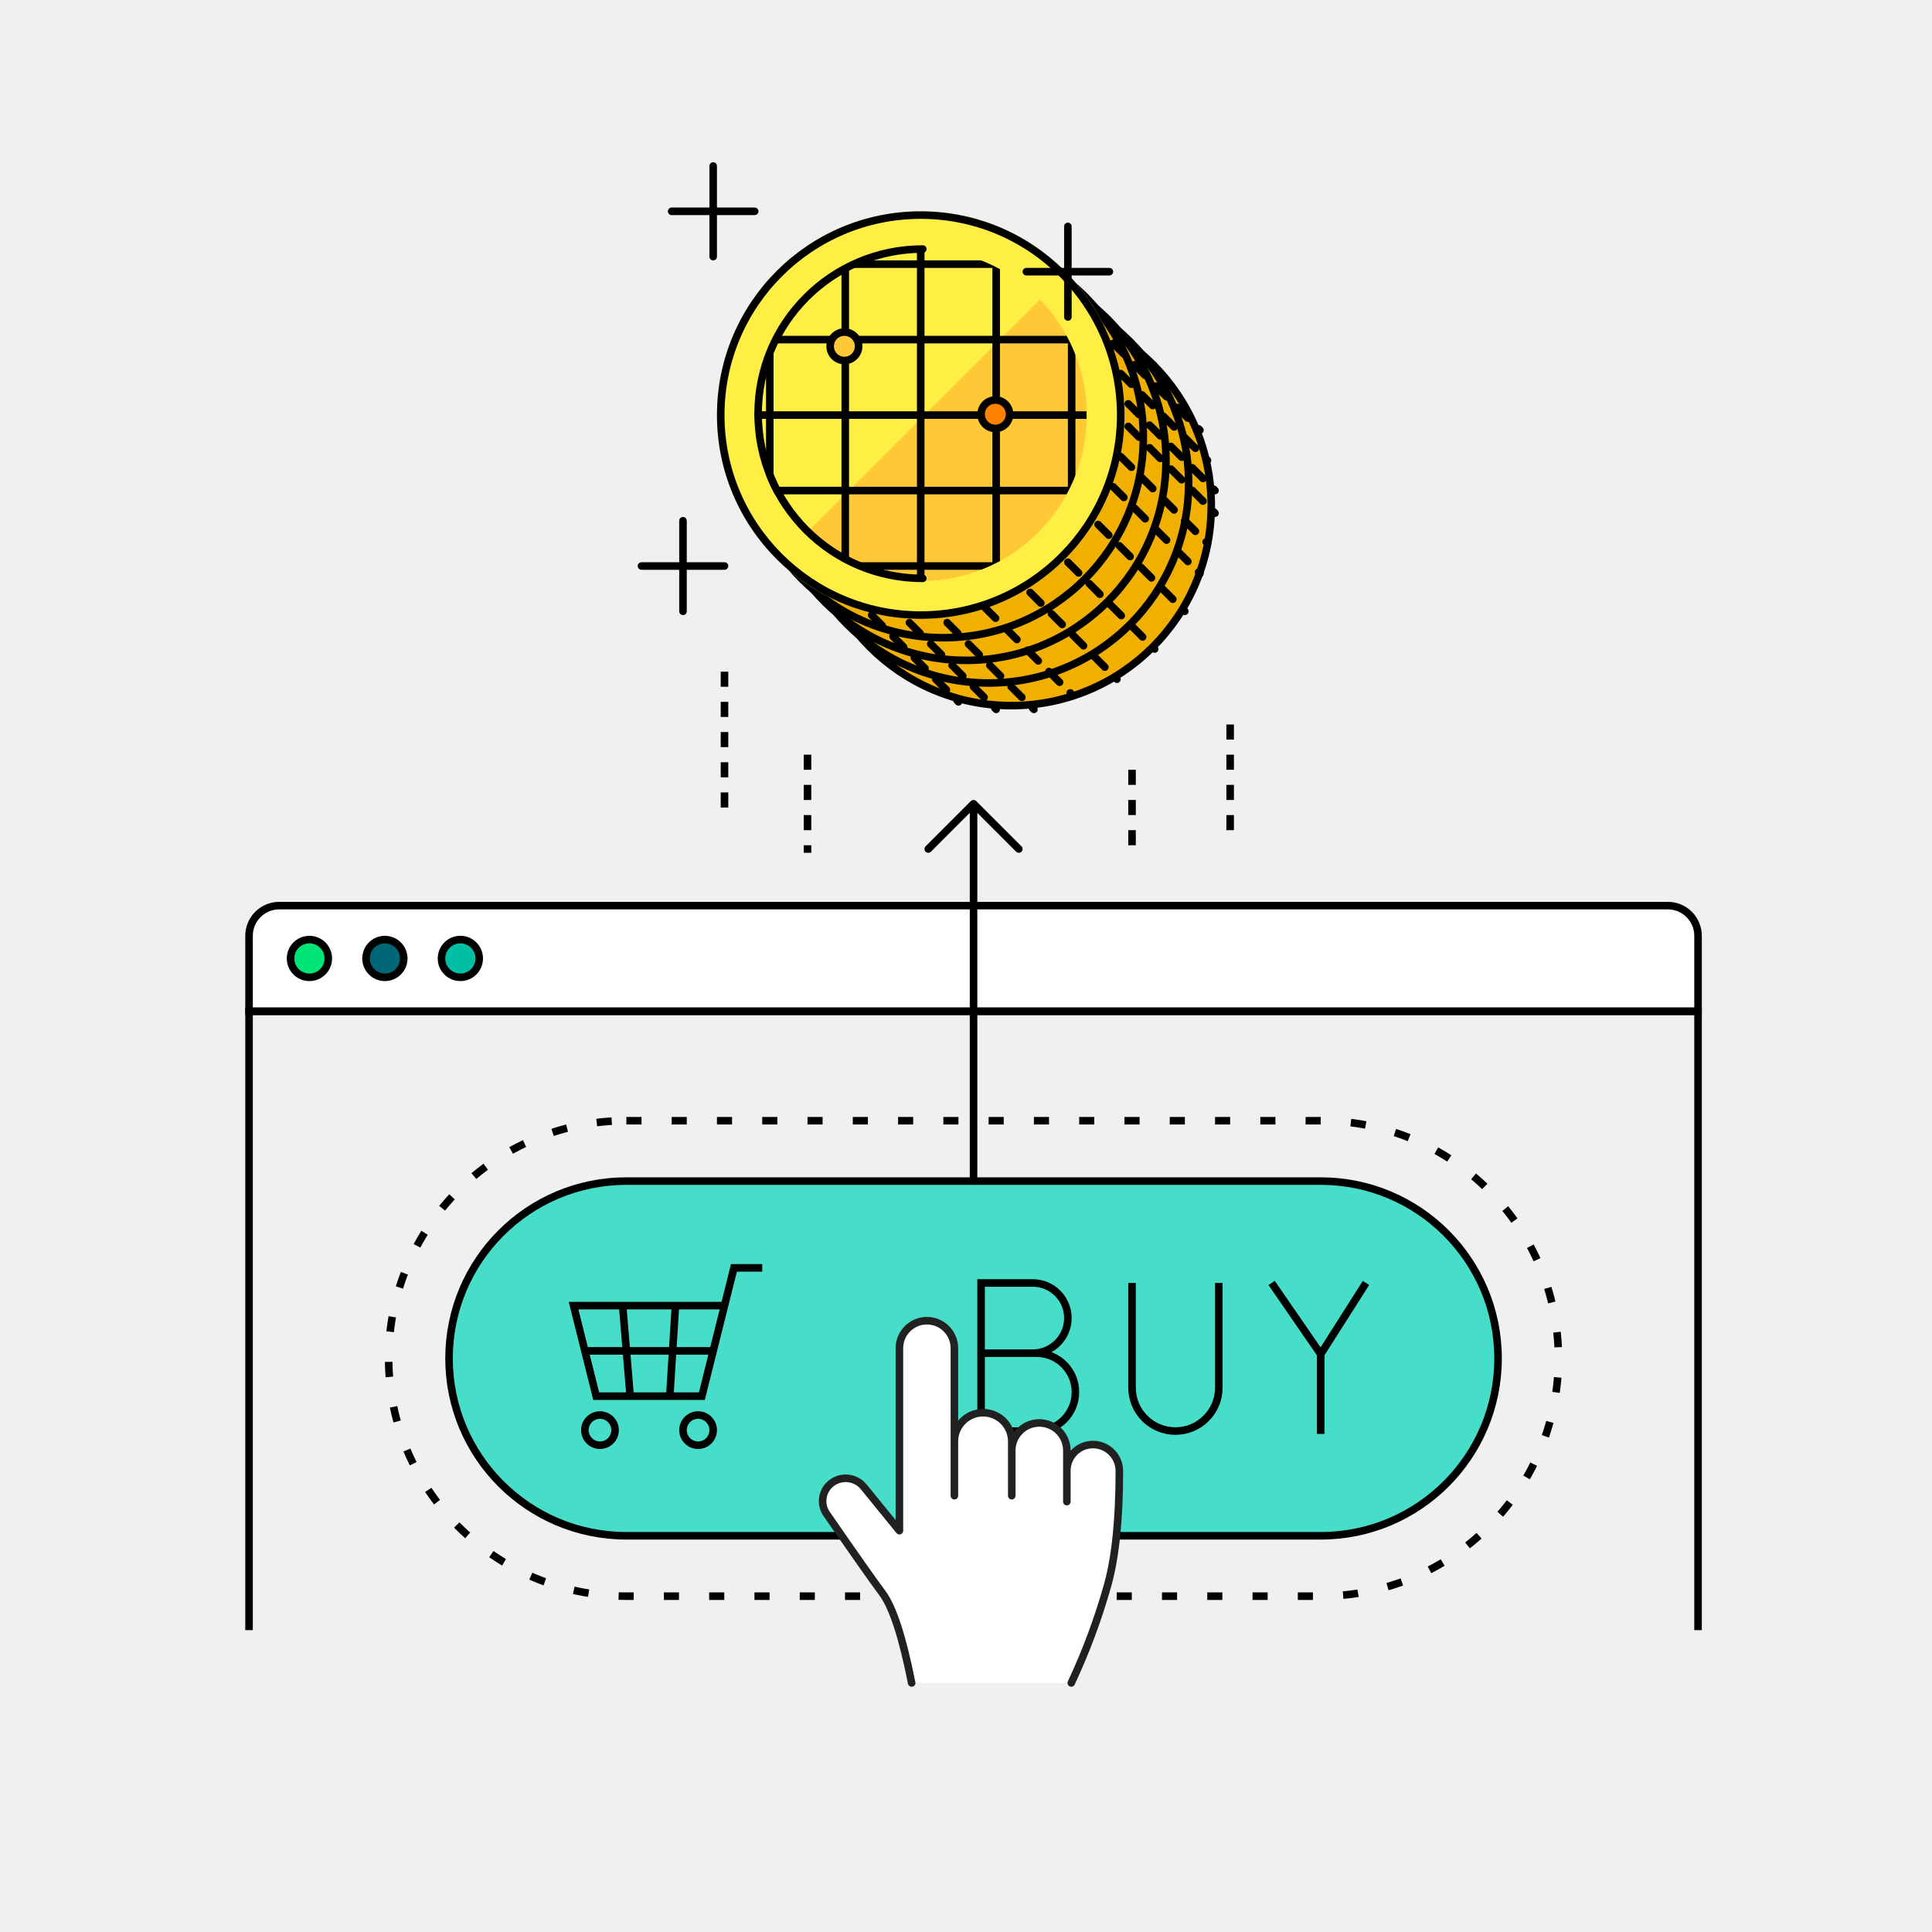
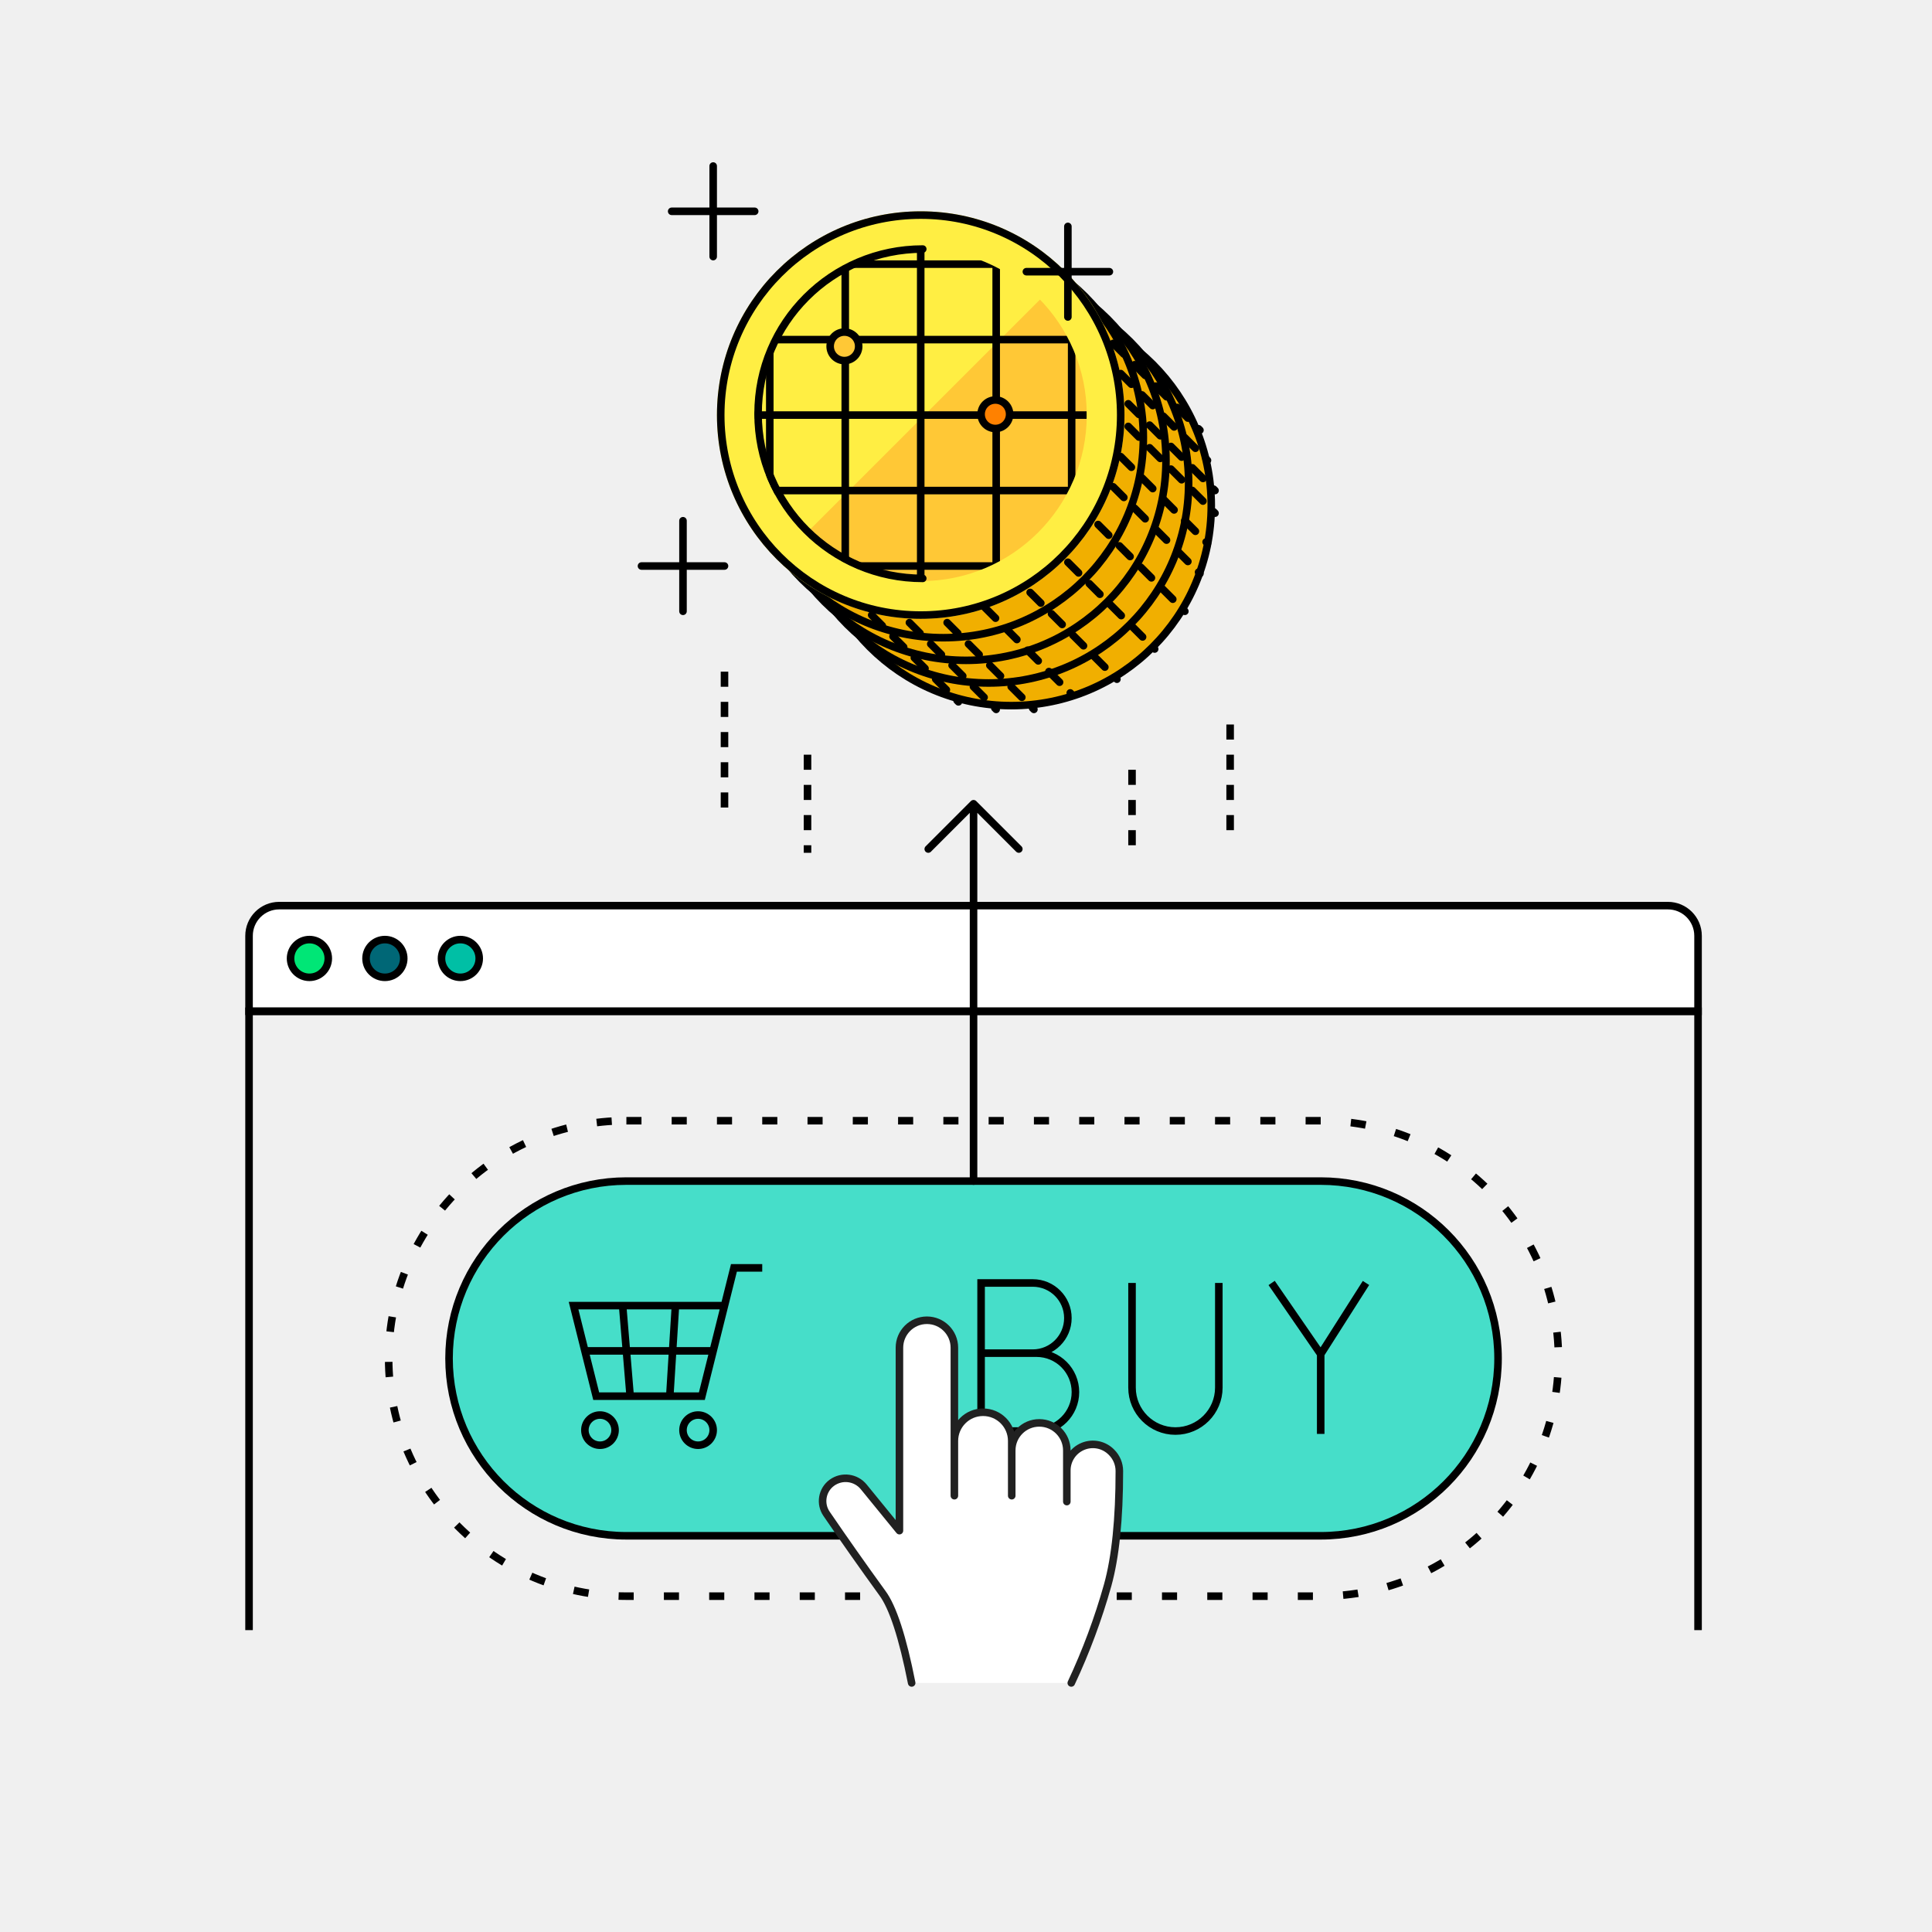
- <svg xmlns="http://www.w3.org/2000/svg" fill="none" height="256" viewBox="0 0 256 256" width="256">
+ <svg xmlns="http://www.w3.org/2000/svg" fill="none" height="256" width="256">
  <mask id="a" height="44" maskUnits="userSpaceOnUse" width="44" x="100" y="33">
    <circle cx="122" cy="55" fill="#fff" r="22" />
  </mask>
-   <path clip-rule="evenodd" d="m33 124c0-2.209 1.791-4 4-4h184c2.209 0 4 1.791 4 4v10h-192z" fill="#fff" fill-rule="evenodd" stroke="#000" />
+   <path clip-rule="evenodd" d="M33 124a4 4 0 014-4h184a4 4 0 014 4v10H33z" fill="#fff" fill-rule="evenodd" stroke="#000" />
  <circle cx="41" cy="127" fill="#00e676" r="2.5" stroke="#000" />
  <circle cx="51" cy="127" fill="#006776" r="2.5" stroke="#000" />
  <circle cx="61" cy="127" fill="#00bfa5" r="2.5" stroke="#000" />
-   <path d="m225 216v-82h-192v82" stroke="#000" />
+   <path d="M225 216v-82H33v82" stroke="#000" />
  <rect height="63" rx="31.5" stroke="#000" stroke-dasharray="2 4" width="155" x="51.5" y="148.5" />
  <rect fill="#46dec9" height="47" rx="23.5" stroke="#000" width="139" x="59.5" y="156.5" />
-   <path d="m130 179.302v-9.302h6.849c2.569 0 4.651 2.082 4.651 4.651 0 2.569-2.082 4.651-4.651 4.651zm0 0v10.321h7.34c2.85 0 5.16-2.311 5.16-5.161 0-2.85-2.31-5.16-5.16-5.16h-1.09z" stroke="#000" />
-   <path d="m150 170v13.873c0 3.175 2.574 5.75 5.75 5.75 3.176 0 5.75-2.575 5.75-5.75v-13.873" stroke="#000" />
-   <path d="m168.5 170 6.5 9.434m0 0 6-9.434m-6 9.434v10.566" stroke="#000" />
-   <path d="m96 173 1.25-5h3.75m-5 5h-6.5m6.5 0-1.5 6m-12-6h-6.5l1.5 6m5-6 1 12m-1-12h7m-6 12h-4.5l-1.5-6m6 6h5.25m.75-12-.75 12m0 0h4.25l1.5-6m-17 0h17" stroke="#000" />
+   <path d="M130 179.3V170h6.85a4.65 4.65 0 110 9.3zm0 0v10.32h7.34a5.16 5.16 0 000-10.32h-1.09zM150 170v13.87a5.75 5.75 0 0011.5 0V170M168.5 170l6.5 9.43m0 0l6-9.43m-6 9.43V190M96 173l1.25-5H101m-5 5h-6.5m6.5 0l-1.5 6m-12-6H76l1.5 6m5-6l1 12m-1-12h7m-6 12H79l-1.5-6m6 6h5.25m.75-12l-.75 12m0 0H93l1.5-6m-17 0h17" stroke="#000" />
  <circle cx="79.5" cy="189.5" r="2" stroke="#000" />
  <circle cx="92.5" cy="189.5" r="2" stroke="#000" />
-   <path d="m120.799 223c-1.2-6.076-2.497-10.048-3.889-11.917-1.218-1.634-3.678-5.129-7.379-10.482-.925-1.34-.611-3.173.707-4.129 1.33-.963 3.18-.721 4.217.552l4.722 5.799v-24.24c.033-1.988 1.654-3.583 3.643-3.583 1.988 0 3.609 1.595 3.642 3.583v19.607-7.26c.033-2.074 1.725-3.739 3.8-3.739s3.767 1.665 3.8 3.739l.001 7.26v-5.991c0-2.016 1.634-3.651 3.65-3.651s3.651 1.635 3.651 3.651v6.771-4.105c0-1.908 1.546-3.454 3.453-3.455.929 0 1.82.369 2.477 1.026s1.026 1.548 1.026 2.477c.001 6.382-.516 11.427-1.552 15.132-1.249 4.443-2.861 8.776-4.819 12.955h-10.575z" fill="#fff" />
-   <path d="m120.799 223c-1.2-6.076-2.497-10.048-3.889-11.917-1.218-1.634-3.678-5.129-7.379-10.482-.925-1.34-.611-3.173.707-4.129 1.33-.963 3.18-.721 4.217.552l4.722 5.799v-24.24c.033-1.988 1.654-3.583 3.643-3.583 1.988 0 3.609 1.595 3.642 3.583v19.607-7.26c.033-2.074 1.725-3.739 3.8-3.739s3.767 1.665 3.8 3.739l.001 7.26v-5.991c0-2.016 1.634-3.651 3.65-3.651s3.651 1.635 3.651 3.651v6.771-4.105c0-1.908 1.546-3.454 3.453-3.455.929 0 1.82.369 2.477 1.026s1.026 1.548 1.026 2.477c.001 6.382-.516 11.427-1.552 15.132-1.249 4.443-2.861 8.776-4.819 12.955" stroke="#212121" stroke-linecap="round" stroke-linejoin="round" />
-   <path d="m129 106.5v50m0-50-6 6m6-6 6 6" stroke="#000" stroke-linecap="round" />
-   <path d="m96 89v18" stroke="#000" stroke-dasharray="2 2" />
-   <path d="m107 100v13" stroke="#000" stroke-dasharray="2 2" />
-   <path d="m150 102v11" stroke="#000" stroke-dasharray="2 2" />
-   <path d="m163 96v14" stroke="#000" stroke-dasharray="2 2" />
+   <path d="M120.8 223c-1.2-6.08-2.5-10.05-3.89-11.92a462.06 462.06 0 01-7.38-10.48 3 3 0 01.7-4.13 3.1 3.1 0 014.22.55l4.73 5.8v-24.24a3.64 3.64 0 017.28 0v19.61-7.26a3.8 3.8 0 017.6 0v7.26-6a3.65 3.65 0 117.3 0v6.78-4.1a3.45 3.45 0 015.93-2.43 3.5 3.5 0 011.03 2.47c0 6.39-.52 11.43-1.55 15.14a84.32 84.32 0 01-4.82 12.95h-10.58z" fill="#fff" />
+   <path d="M120.8 223c-1.2-6.08-2.5-10.05-3.89-11.92a462.06 462.06 0 01-7.38-10.48 3 3 0 01.7-4.13 3.1 3.1 0 014.22.55l4.73 5.8v-24.24a3.64 3.64 0 017.28 0v19.61-7.26a3.8 3.8 0 017.6 0v7.26-6a3.65 3.65 0 117.3 0v6.78-4.1a3.45 3.45 0 015.93-2.43 3.5 3.5 0 011.03 2.47c0 6.39-.52 11.43-1.55 15.14a84.32 84.32 0 01-4.82 12.95" stroke="#212121" stroke-linecap="round" stroke-linejoin="round" />
+   <path d="M129 106.5v50m0-50l-6 6m6-6l6 6" stroke="#000" stroke-linecap="round" />
+   <path d="M96 89v18M107 100v13M150 102v11M163 96v14" stroke="#000" stroke-dasharray="2 2" />
  <circle cx="134" cy="67" fill="#f1af00" r="26.5" stroke="#000" />
  <circle cx="131" cy="64" fill="#f1af00" r="26.5" stroke="#000" />
  <circle cx="128" cy="61" fill="#f1af00" r="26.5" stroke="#000" />
  <circle cx="125" cy="58" fill="#f1af00" r="26.5" stroke="#000" />
  <circle cx="122" cy="55" fill="#ffee43" r="27" />
  <g mask="url(#a)">
    <circle cx="122" cy="55" fill="#ffc836" r="27" />
-     <path clip-rule="evenodd" d="m141.341 36.16-38.181 38.181c-5.034-4.904-8.16-11.758-8.16-19.341 0-14.912 12.088-27 27-27 7.583 0 14.436 3.126 19.341 8.16z" fill="#ffee43" fill-rule="evenodd" />
+     <path clip-rule="evenodd" d="M141.34 36.16l-38.18 38.18a27 27 0 1138.18-38.18z" fill="#ffee43" fill-rule="evenodd" />
    <g stroke="#000">
-       <path d="m112 32v46" />
-       <path d="m102 32v46" />
-       <path d="m122 32v46" />
-       <path d="m132 32v46" />
-       <path d="m142 32v46" />
-       <path d="m98 45h46" />
-       <path d="m98 35h46" />
-       <path d="m98 55h46" />
-       <path d="m98 65h46" />
-       <path d="m98 75h46" />
-       <circle cx="111.886" cy="45.886" fill="#ffc836" r="1.886" />
-       <circle cx="131.886" cy="54.886" fill="#ff8100" r="1.886" />
+       <path d="M112 32v46M102 32v46M122 32v46M132 32v46M142 32v46M98 45h46M98 35h46M98 55h46M98 65h46M98 75h46" />
+       <circle cx="111.89" cy="45.89" fill="#ffc836" r="1.89" />
+       <circle cx="131.89" cy="54.89" fill="#ff8100" r="1.89" />
    </g>
  </g>
  <g stroke="#000">
-     <path d="m122.273 76.636c-12.05 0-21.818-9.768-21.818-21.818 0-12.05 9.768-21.818 21.818-21.818" stroke-linecap="round" />
+     <path d="M122.27 76.64a21.82 21.82 0 110-43.64" stroke-linecap="round" />
    <circle cx="122" cy="55" r="26.5" />
-     <path d="m136.5 78.5 11.5 11.5" stroke-dasharray="2 2" stroke-linecap="round" />
-     <path d="m130.5 80.5 11.5 11.5" stroke-dasharray="2 2" stroke-linecap="round" />
-     <path d="m125.5 82.5 11.5 11.5" stroke-dasharray="2 2" stroke-linecap="round" />
-     <path d="m120.5 82.5 11.5 11.5" stroke-dasharray="2 2" stroke-linecap="round" />
-     <path d="m115.5 81.5 11.5 11.5" stroke-dasharray="2 2" stroke-linecap="round" />
-     <path d="m145.5 69.5 11.5 11.5" stroke-dasharray="2 2" stroke-linecap="round" />
-     <path d="m147.5 64.5 11.5 11.5" stroke-dasharray="2 2" stroke-linecap="round" />
-     <path d="m148.5 60.5 11.5 11.5" stroke-dasharray="2 2" stroke-linecap="round" />
-     <path d="m149.5 56.5 11.5 11.5" stroke-dasharray="2 2" stroke-linecap="round" />
-     <path d="m149.5 53.5 11.5 11.5" stroke-dasharray="2 2" stroke-linecap="round" />
-     <path d="m148.5 49.5 11.5 11.5" stroke-dasharray="2 2" stroke-linecap="round" />
-     <path d="m147.5 45.5 11.5 11.5" stroke-dasharray="2 2" stroke-linecap="round" />
-     <path d="m141.5 74.5 11.5 11.5" stroke-dasharray="2 2" stroke-linecap="round" />
-     <path d="m94.5 22v12m-5.5-6h11" stroke-linecap="round" />
-     <path d="m141.5 30v12m-5.5-6h11" stroke-linecap="round" />
-     <path d="m90.5 69v12m-5.5-6h11" stroke-linecap="round" />
+     <path d="M136.5 78.5L148 90M130.5 80.5L142 92M125.5 82.5L137 94M120.5 82.5L132 94M115.5 81.5L127 93M145.5 69.5L157 81M147.5 64.5L159 76M148.5 60.5L160 72M149.5 56.5L161 68M149.5 53.5L161 65M148.5 49.5L160 61M147.5 45.5L159 57M141.5 74.5L153 86" stroke-dasharray="2 2" stroke-linecap="round" />
+     <path d="M94.5 22v12M89 28h11M141.5 30v12m-5.5-6h11M90.5 69v12M85 75h11" stroke-linecap="round" />
  </g>
</svg>
